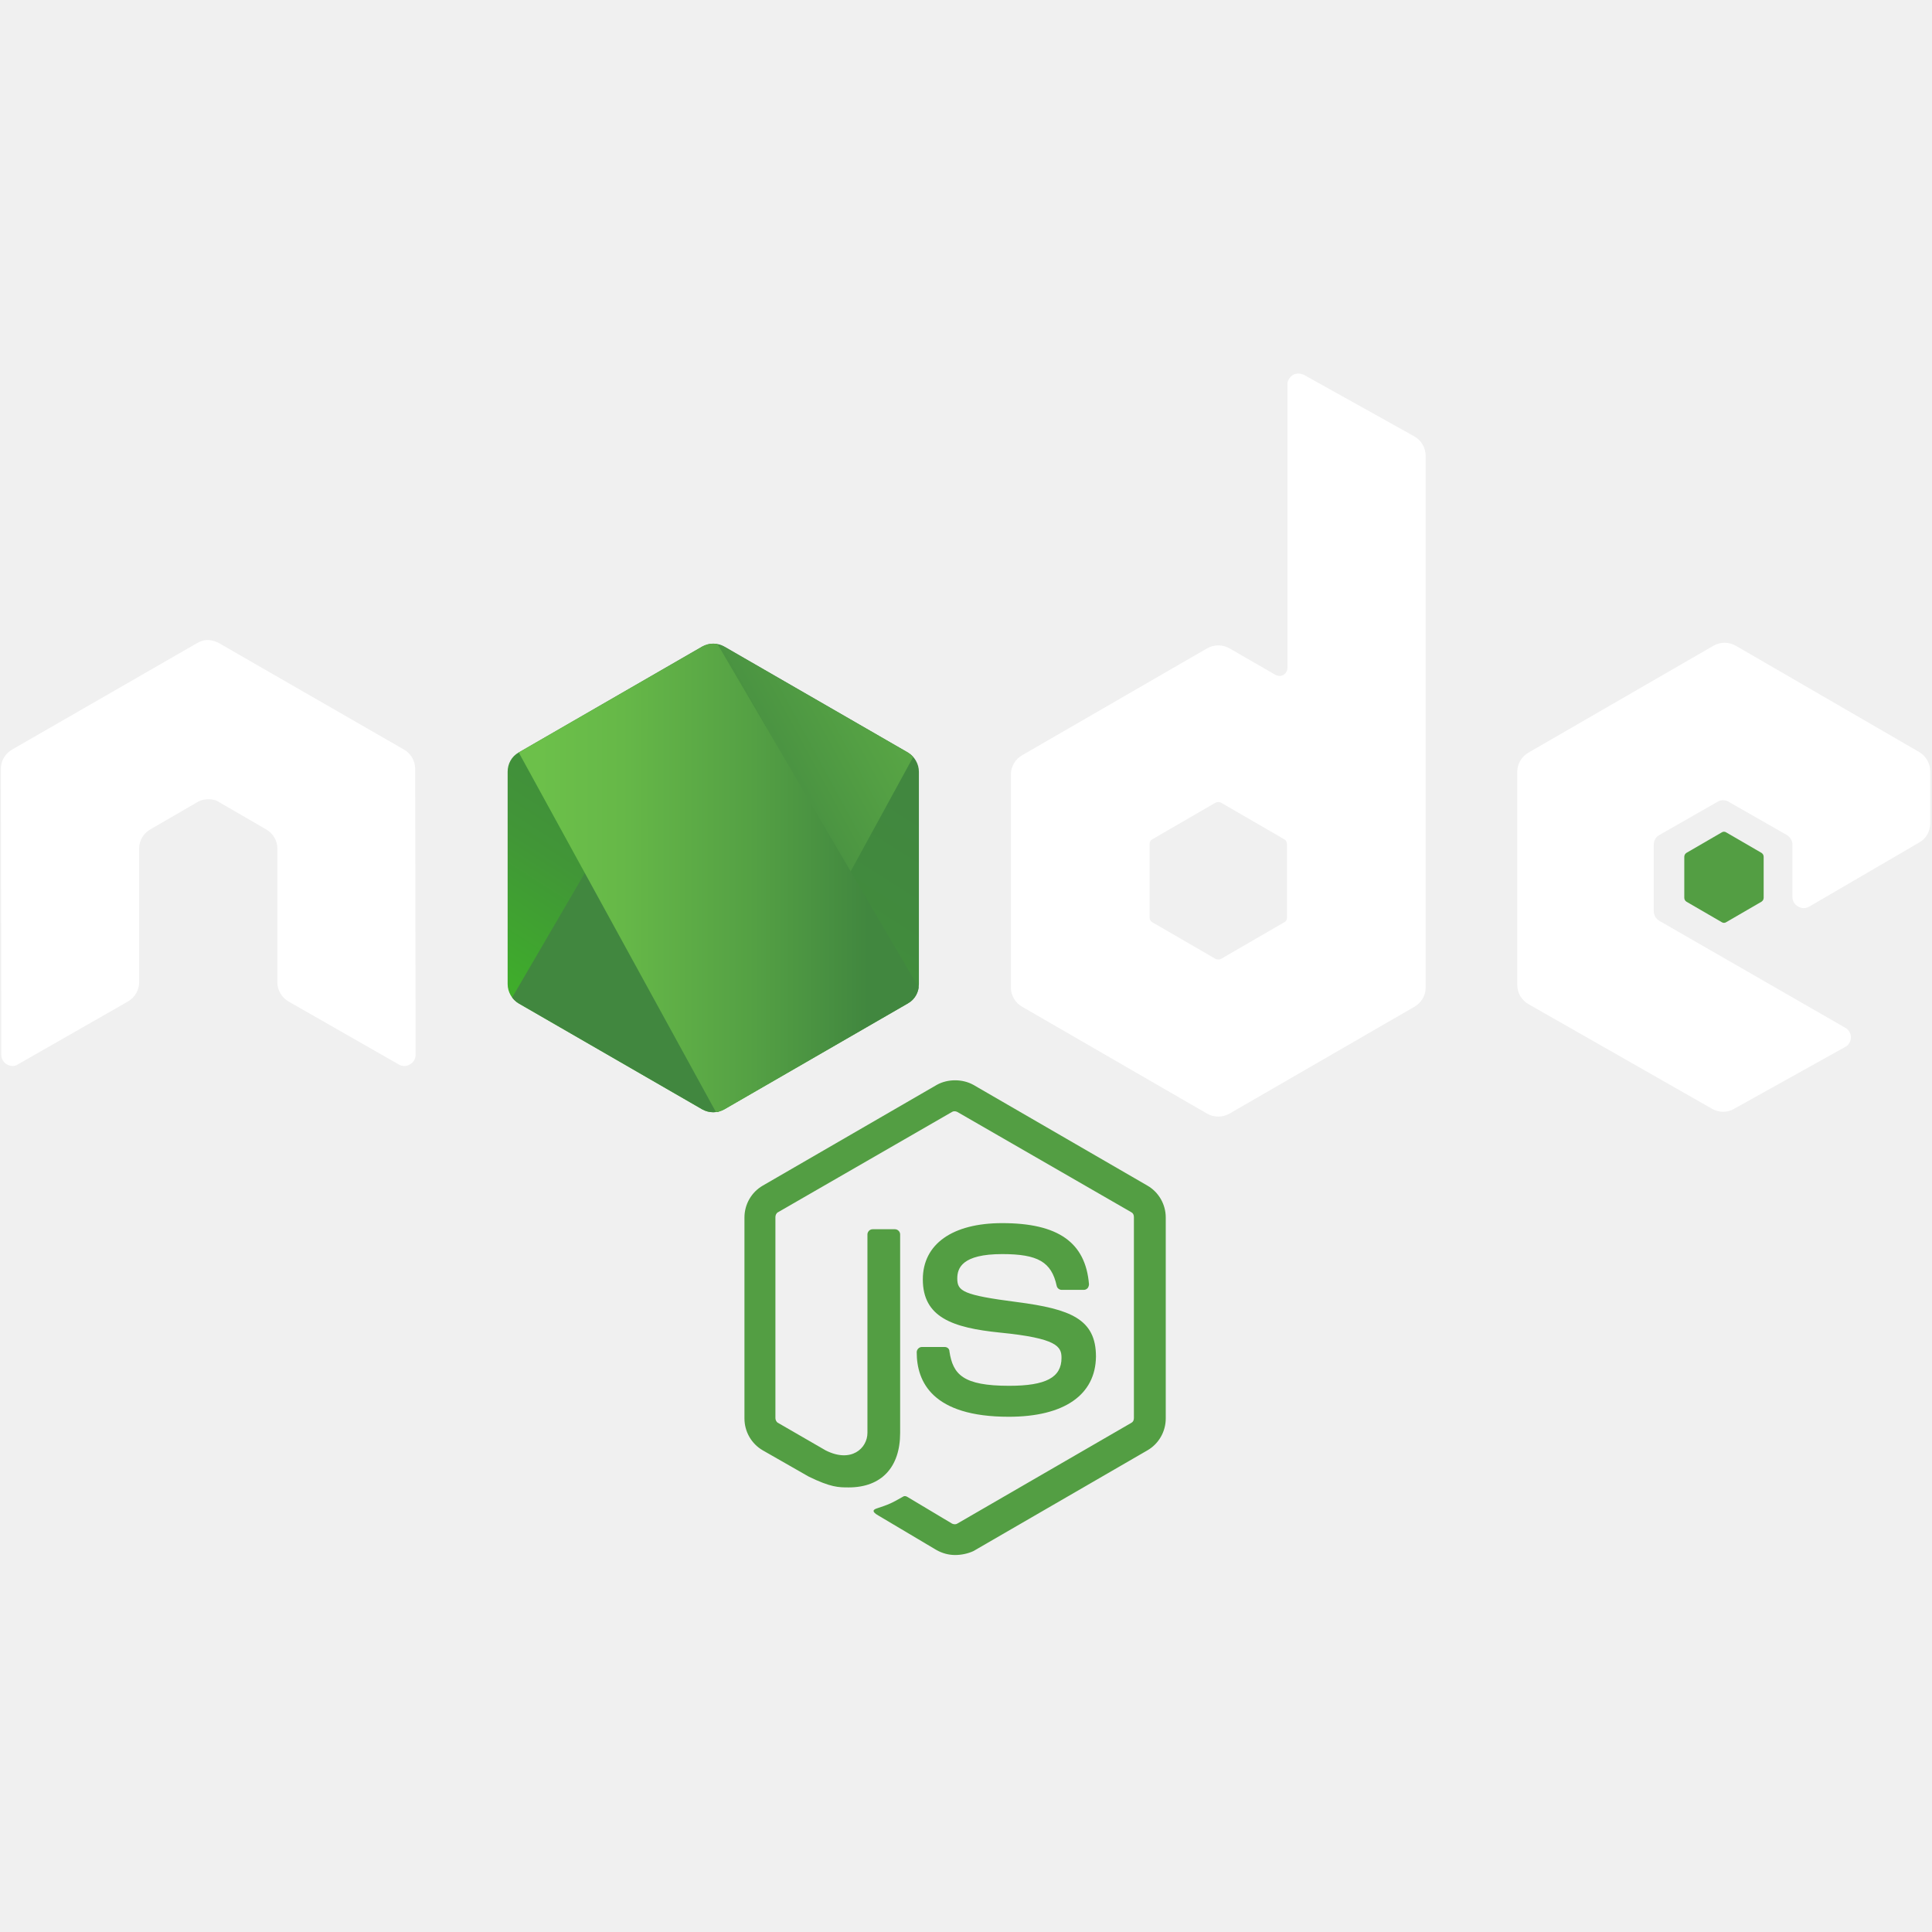
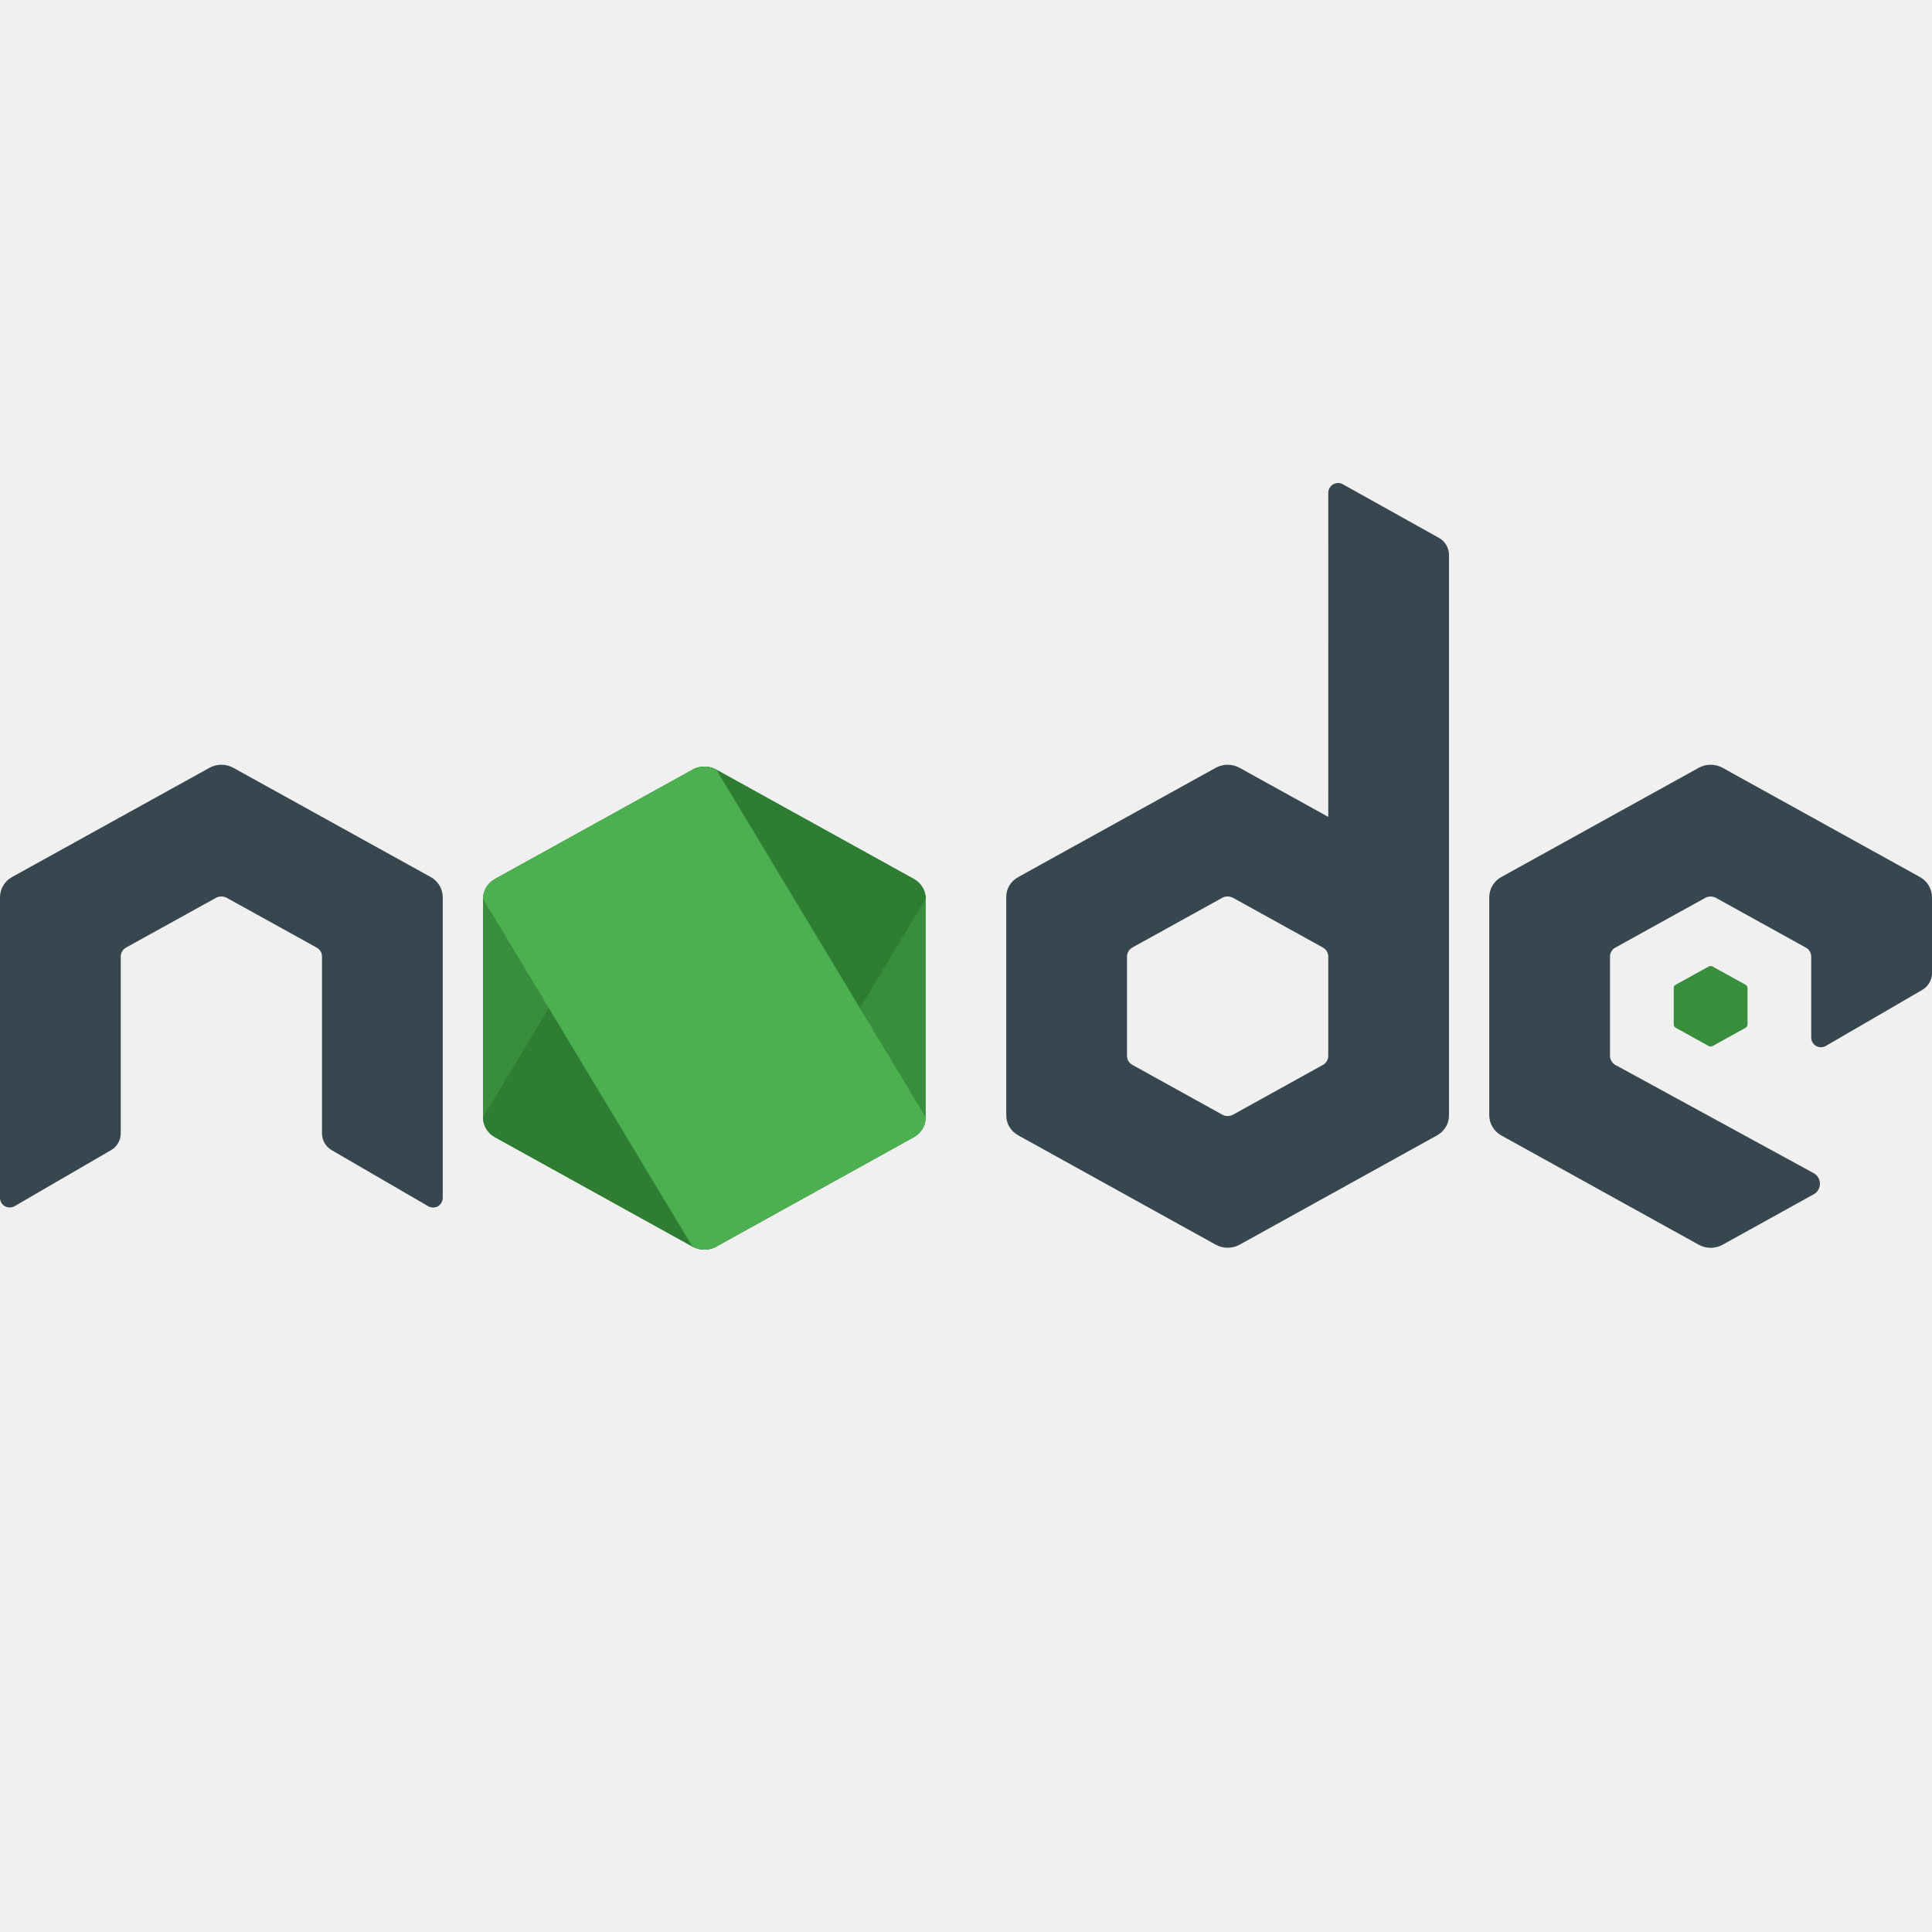
- <svg xmlns="http://www.w3.org/2000/svg" xmlns:xlink="http://www.w3.org/1999/xlink" width="96px" height="96px" viewBox="0 -99 512 512" version="1.1" preserveAspectRatio="xMidYMid">
-   <defs>
-     <linearGradient x1="68.188%" y1="17.487%" x2="27.823%" y2="89.755%" id="linearGradient-1">
-       <stop stop-color="#41873F" offset="0%" />
-       <stop stop-color="#418B3D" offset="32.88%" />
-       <stop stop-color="#419637" offset="63.52%" />
-       <stop stop-color="#3FA92D" offset="93.19%" />
-       <stop stop-color="#3FAE2A" offset="100%" />
-     </linearGradient>
-     <path id="path-2" d="M57.903,1.849 C56.054,0.809 53.858,0.809 52.009,1.849 L3.352,29.934 C1.502,30.974 0.462,32.939 0.462,35.019 L0.462,91.305 C0.462,93.385 1.618,95.35 3.352,96.39 L52.009,124.475 C53.858,125.515 56.054,125.515 57.903,124.475 L106.561,96.39 C108.41,95.35 109.45,93.385 109.45,91.305 L109.45,35.019 C109.45,32.939 108.294,30.974 106.561,29.934 L57.903,1.849 L57.903,1.849 Z" />
-     <linearGradient x1="43.277%" y1="55.169%" x2="159.245%" y2="-18.306%" id="linearGradient-4">
-       <stop stop-color="#41873F" offset="13.76%" />
-       <stop stop-color="#54A044" offset="40.32%" />
-       <stop stop-color="#66B848" offset="71.36%" />
-       <stop stop-color="#6CC04A" offset="90.81%" />
-     </linearGradient>
-     <linearGradient x1="-4413.77%" y1="13.43%" x2="5327.93%" y2="13.43%" id="linearGradient-5">
-       <stop stop-color="#6CC04A" offset="9.192%" />
-       <stop stop-color="#66B848" offset="28.64%" />
-       <stop stop-color="#54A044" offset="59.68%" />
-       <stop stop-color="#41873F" offset="86.24%" />
-     </linearGradient>
-     <linearGradient x1="-4.389%" y1="49.997%" x2="101.499%" y2="49.997%" id="linearGradient-6">
-       <stop stop-color="#6CC04A" offset="9.192%" />
-       <stop stop-color="#66B848" offset="28.64%" />
-       <stop stop-color="#54A044" offset="59.68%" />
-       <stop stop-color="#41873F" offset="86.24%" />
-     </linearGradient>
-     <linearGradient x1="-9713.77%" y1="36.21%" x2="27.93%" y2="36.21%" id="linearGradient-7">
-       <stop stop-color="#6CC04A" offset="9.192%" />
-       <stop stop-color="#66B848" offset="28.64%" />
-       <stop stop-color="#54A044" offset="59.68%" />
-       <stop stop-color="#41873F" offset="86.24%" />
-     </linearGradient>
-     <linearGradient x1="-103.861%" y1="50.275%" x2="100.797%" y2="50.275%" id="linearGradient-8">
-       <stop stop-color="#6CC04A" offset="9.192%" />
-       <stop stop-color="#66B848" offset="28.64%" />
-       <stop stop-color="#54A044" offset="59.68%" />
-       <stop stop-color="#41873F" offset="86.24%" />
-     </linearGradient>
-     <linearGradient x1="130.613%" y1="-211.069%" x2="4.393%" y2="201.605%" id="linearGradient-9">
-       <stop stop-color="#41873F" offset="0%" />
-       <stop stop-color="#418B3D" offset="32.88%" />
-       <stop stop-color="#419637" offset="63.52%" />
-       <stop stop-color="#3FA92D" offset="93.19%" />
-       <stop stop-color="#3FAE2A" offset="100%" />
-     </linearGradient>
-   </defs>
-   <g fill="none">
-     <path d="M253.111,313.094 C251.377,313.094 249.759,312.632 248.256,311.823 L232.885,302.693 C230.573,301.421 231.729,300.959 232.423,300.728 C235.543,299.688 236.121,299.456 239.357,297.607 C239.704,297.376 240.166,297.492 240.513,297.723 L252.302,304.773 C252.764,305.004 253.342,305.004 253.688,304.773 L299.803,278.075 C300.265,277.844 300.497,277.381 300.497,276.804 L300.497,223.523 C300.497,222.945 300.265,222.483 299.803,222.252 L253.688,195.67 C253.226,195.438 252.648,195.438 252.302,195.67 L206.187,222.252 C205.725,222.483 205.493,223.061 205.493,223.523 L205.493,276.804 C205.493,277.266 205.725,277.844 206.187,278.075 L218.785,285.356 C225.604,288.823 229.88,284.778 229.88,280.733 L229.88,228.146 C229.88,227.453 230.458,226.759 231.267,226.759 L237.161,226.759 C237.855,226.759 238.548,227.337 238.548,228.146 L238.548,280.733 C238.548,289.864 233.578,295.18 224.91,295.18 C222.252,295.18 220.172,295.18 214.277,292.291 L202.142,285.356 C199.137,283.623 197.288,280.386 197.288,276.919 L197.288,223.639 C197.288,220.172 199.137,216.935 202.142,215.202 L248.256,188.504 C251.146,186.886 255.075,186.886 257.965,188.504 L304.079,215.202 C307.084,216.935 308.934,220.172 308.934,223.639 L308.934,276.919 C308.934,280.386 307.084,283.623 304.079,285.356 L257.965,312.054 C256.462,312.748 254.729,313.094 253.111,313.094 Z M267.326,276.457 C247.101,276.457 242.94,267.211 242.94,259.352 C242.94,258.658 243.518,257.965 244.327,257.965 L250.337,257.965 C251.03,257.965 251.608,258.427 251.608,259.121 C252.533,265.246 255.191,268.251 267.442,268.251 C277.15,268.251 281.311,266.055 281.311,260.854 C281.311,257.849 280.155,255.653 265.015,254.151 C252.417,252.879 244.558,250.106 244.558,240.051 C244.558,230.689 252.417,225.141 265.593,225.141 C280.386,225.141 287.668,230.227 288.592,241.322 C288.592,241.669 288.477,242.015 288.246,242.362 C288.014,242.593 287.668,242.824 287.321,242.824 L281.311,242.824 C280.733,242.824 280.155,242.362 280.04,241.784 C278.653,235.428 275.07,233.347 265.593,233.347 C254.96,233.347 253.688,237.046 253.688,239.819 C253.688,243.171 255.191,244.211 269.522,246.06 C283.738,247.91 290.442,250.568 290.442,260.507 C290.326,270.678 282.005,276.457 267.326,276.457 Z" fill="#539E43" />
-     <path d="M110.028,104.712 C110.028,102.631 108.872,100.666 107.023,99.626 L58.019,71.426 C57.21,70.963 56.285,70.732 55.361,70.617 L54.898,70.617 C53.974,70.617 53.049,70.963 52.24,71.426 L3.236,99.626 C1.387,100.666 0.231,102.631 0.231,104.712 L0.347,180.529 C0.347,181.569 0.925,182.609 1.849,183.072 C2.774,183.65 3.93,183.65 4.739,183.072 L33.864,166.429 C35.713,165.389 36.869,163.424 36.869,161.344 L36.869,125.862 C36.869,123.781 38.024,121.817 39.874,120.777 L52.24,113.611 C53.165,113.033 54.205,112.802 55.245,112.802 C56.285,112.802 57.326,113.033 58.135,113.611 L70.501,120.777 C72.35,121.817 73.506,123.781 73.506,125.862 L73.506,161.344 C73.506,163.424 74.662,165.389 76.511,166.429 L105.636,183.072 C106.561,183.65 107.716,183.65 108.641,183.072 C109.566,182.609 110.144,181.569 110.144,180.529 L110.028,104.712 L110.028,104.712 Z" fill="#ffffff" />
-     <path d="M345.571,0.347 C344.647,-0.116 343.491,-0.116 342.682,0.347 C341.757,0.925 341.179,1.849 341.179,2.889 L341.179,78.014 C341.179,78.707 340.833,79.4 340.139,79.863 C339.446,80.209 338.752,80.209 338.059,79.863 L325.808,72.813 C323.958,71.772 321.763,71.772 319.913,72.813 L270.909,101.129 C269.06,102.169 267.904,104.134 267.904,106.214 L267.904,162.73 C267.904,164.811 269.06,166.776 270.909,167.816 L319.913,196.132 C321.763,197.172 323.958,197.172 325.808,196.132 L374.812,167.816 C376.661,166.776 377.817,164.811 377.817,162.73 L377.817,21.844 C377.817,19.648 376.661,17.683 374.812,16.643 L345.571,0.347 L345.571,0.347 Z M341.064,144.123 C341.064,144.701 340.833,145.163 340.37,145.394 L323.612,155.102 C323.149,155.334 322.572,155.334 322.109,155.102 L305.351,145.394 C304.888,145.163 304.657,144.585 304.657,144.123 L304.657,124.706 C304.657,124.128 304.888,123.666 305.351,123.435 L322.109,113.726 C322.572,113.495 323.149,113.495 323.612,113.726 L340.37,123.435 C340.833,123.666 341.064,124.244 341.064,124.706 L341.064,144.123 L341.064,144.123 Z" fill="#ffffff" />
-     <g transform="translate(401.0474, 70.50113)">
-       <path d="M107.601,53.743 C109.45,52.702 110.49,50.738 110.49,48.657 L110.49,34.904 C110.49,32.823 109.335,30.859 107.601,29.819 L58.944,1.618 C57.094,0.578 54.898,0.578 53.049,1.618 L4.045,29.934 C2.196,30.974 1.04,32.939 1.04,35.019 L1.04,91.536 C1.04,93.616 2.196,95.581 4.045,96.621 L52.702,124.359 C54.552,125.4 56.748,125.4 58.481,124.359 L87.953,107.948 C88.878,107.485 89.456,106.445 89.456,105.405 C89.456,104.365 88.878,103.325 87.953,102.862 L38.718,74.546 C37.793,73.968 37.215,73.044 37.215,72.004 L37.215,54.321 C37.215,53.28 37.793,52.24 38.718,51.778 L54.089,42.994 C55.014,42.416 56.17,42.416 57.094,42.994 L72.466,51.778 C73.391,52.356 73.968,53.28 73.968,54.321 L73.968,68.19 C73.968,69.23 74.546,70.27 75.471,70.732 C76.395,71.31 77.551,71.31 78.476,70.732 L107.601,53.743 L107.601,53.743 Z" fill="#ffffff" />
-       <path d="M55.245,51.084 C55.592,50.853 56.054,50.853 56.401,51.084 L65.763,56.516 C66.109,56.748 66.34,57.094 66.34,57.557 L66.34,68.421 C66.34,68.883 66.109,69.23 65.763,69.461 L56.401,74.893 C56.054,75.124 55.592,75.124 55.245,74.893 L45.884,69.461 C45.537,69.23 45.306,68.883 45.306,68.421 L45.306,57.557 C45.306,57.094 45.537,56.748 45.884,56.516 L55.245,51.084 L55.245,51.084 Z" fill="#539E43" />
-     </g>
-     <g transform="translate(134.0677, 70.50113)">
-       <mask id="mask-3" fill="white">
-         <use xlink:href="#path-2" />
-       </mask>
-       <use fill="url(#linearGradient-1)" xlink:href="#path-2" />
-       <g mask="url(#mask-3)">
-         <path d="M51.893,1.849 L3.121,29.934 C1.271,30.974 0,32.939 0,35.019 L0,91.305 C0,92.692 0.578,93.963 1.502,95.003 L56.285,1.156 C54.898,0.925 53.28,1.04 51.893,1.849 L51.893,1.849 Z" />
-         <path d="M56.632,125.053 C57.094,124.937 57.557,124.706 58.019,124.475 L106.792,96.39 C108.641,95.35 109.797,93.385 109.797,91.305 L109.797,35.019 C109.797,33.517 109.103,32.014 108.063,30.974 L56.632,125.053 L56.632,125.053 Z" />
-         <path d="M106.676,29.934 L57.788,1.849 C57.326,1.618 56.748,1.387 56.285,1.271 L1.502,95.119 C1.965,95.697 2.543,96.159 3.121,96.506 L52.009,124.591 C53.396,125.4 55.014,125.631 56.516,125.168 L107.948,31.09 C107.601,30.628 107.139,30.281 106.676,29.934 L106.676,29.934 Z" fill="url(#linearGradient-4)" />
-       </g>
-       <g mask="url(#mask-3)">
-         <g transform="translate(0, -9.24605)">
-           <path d="M109.797,100.551 L109.797,44.265 C109.797,42.185 108.526,40.22 106.676,39.18 L57.788,11.095 C57.21,10.749 56.632,10.517 55.939,10.402 L109.45,101.822 C109.681,101.475 109.797,101.013 109.797,100.551 L109.797,100.551 Z" fill="none" />
-           <path d="M3.121,39.18 C1.271,40.22 0,42.185 0,44.265 L0,100.551 C0,102.631 1.387,104.596 3.121,105.636 L52.009,133.721 C53.165,134.414 54.436,134.646 55.823,134.414 L3.467,39.065 L3.121,39.18 L3.121,39.18 Z" fill="none" />
-           <path fill="url(#linearGradient-5)" fill-rule="evenodd" d="M50.391,0.809 L49.698,1.156 L50.622,1.156 L50.391,0.809 Z" />
-           <path d="M106.792,105.636 C108.179,104.827 109.219,103.44 109.681,101.938 L56.054,10.402 C54.667,10.171 53.165,10.286 51.893,11.095 L3.352,39.065 L55.707,134.53 C56.401,134.414 57.21,134.183 57.903,133.837 L106.792,105.636 L106.792,105.636 Z" fill="url(#linearGradient-6)" fill-rule="evenodd" />
-           <path fill="url(#linearGradient-7)" fill-rule="evenodd" d="M111.299,104.712 L110.953,104.134 L110.953,104.943 L111.299,104.712 Z" />
-           <path d="M106.792,105.636 L58.019,133.721 C57.326,134.068 56.632,134.299 55.823,134.414 L56.748,136.148 L110.837,104.827 L110.837,104.134 L109.45,101.822 C109.219,103.44 108.179,104.827 106.792,105.636 L106.792,105.636 Z" fill="url(#linearGradient-8)" fill-rule="evenodd" />
-           <path d="M106.792,105.636 L58.019,133.721 C57.326,134.068 56.632,134.299 55.823,134.414 L56.748,136.148 L110.837,104.827 L110.837,104.134 L109.45,101.822 C109.219,103.44 108.179,104.827 106.792,105.636 L106.792,105.636 Z" fill="url(#linearGradient-9)" fill-rule="evenodd" />
-         </g>
-       </g>
-     </g>
-   </g>
+ <svg xmlns="http://www.w3.org/2000/svg" viewBox="0 0 48 48" width="96px" height="96px">
+   <path fill="#388e3c" d="M17.204 19.122l-4.907 2.715C12.113 21.938 12 22.126 12 22.329v5.433c0 .203.113.39.297.492l4.908 2.717c.183.101.41.101.593 0l4.907-2.717C22.887 28.152 23 27.965 23 27.762v-5.433c0-.203-.113-.39-.297-.492l-4.906-2.715c-.092-.051-.195-.076-.297-.076-.103 0-.205.025-.297.076M42.451 24.013l-.818.452c-.031.017-.049.048-.049.082v.906c0 .034.019.065.049.082l.818.453c.031.017.068.017.099 0l.818-.453c.03-.017.049-.048.049-.082v-.906c0-.034-.019-.065-.05-.082l-.818-.452C42.534 24.004 42.517 24 42.5 24S42.466 24.004 42.451 24.013" />
+   <path fill="#37474f" d="M35.751,13.364l-2.389-1.333c-0.075-0.042-0.167-0.041-0.241,0.003 c-0.074,0.044-0.12,0.123-0.12,0.209L33,20.295l-2.203-1.219C30.705,19.025,30.602,19,30.5,19c-0.102,0-0.205,0.025-0.297,0.076 h0.001l-4.907,2.715C25.113,21.892,25,22.08,25,22.282v5.433c0,0.203,0.113,0.39,0.297,0.492l4.908,2.717 c0.183,0.101,0.41,0.101,0.593,0l4.907-2.717C35.887,28.106,36,27.918,36,27.715V13.788C36,13.612,35.904,13.45,35.751,13.364z M32.866,26.458l-2.23,1.235c-0.083,0.046-0.186,0.046-0.269,0l-2.231-1.235C28.051,26.412,28,26.326,28,26.234v-2.47 c0-0.092,0.051-0.177,0.135-0.224l2.231-1.234h-0.001c0.042-0.023,0.088-0.034,0.135-0.034c0.047,0,0.093,0.012,0.135,0.034 l2.23,1.234C32.949,23.587,33,23.673,33,23.765v2.47C33,26.326,32.949,26.412,32.866,26.458z" />
+   <path fill="#2e7d32" d="M17.204,19.122L12,27.762c0,0.203,0.113,0.39,0.297,0.492l4.908,2.717 c0.183,0.101,0.41,0.101,0.593,0L23,22.329c0-0.203-0.113-0.39-0.297-0.492l-4.906-2.715c-0.092-0.051-0.195-0.076-0.297-0.076 c-0.103,0-0.205,0.025-0.297,0.076" />
+   <path fill="#4caf50" d="M17.204,19.122l-4.907,2.715C12.113,21.938,12,22.126,12,22.329l5.204,8.642 c0.183,0.101,0.41,0.101,0.593,0l4.907-2.717C22.887,28.152,23,27.965,23,27.762l-5.203-8.64c-0.092-0.051-0.195-0.076-0.297-0.076 c-0.103,0-0.205,0.025-0.297,0.076" />
+   <path fill="#37474f" d="M47.703 21.791l-4.906-2.715C42.705 19.025 42.602 19 42.5 19c-.102 0-.205.025-.297.076h.001l-4.907 2.715C37.114 21.892 37 22.084 37 22.294v5.411c0 .209.114.402.297.503l4.908 2.717c.184.102.409.102.593 0l2.263-1.253c.207-.115.206-.412-.002-.526l-4.924-2.687C40.052 26.412 40 26.325 40 26.231v-2.466c0-.092.05-.177.13-.221l2.235-1.236h-.001c.042-.023.088-.034.135-.034.047 0 .093.012.135.034l2.235 1.237c.08.044.13.129.13.221v2.012c0 .086.046.166.121.209.075.042.167.042.242-.001l2.398-1.393c.148-.086.24-.245.24-.417v-1.88C48 22.085 47.886 21.892 47.703 21.791zM10.703 21.791l-4.906-2.715C5.705 19.025 5.602 19 5.5 19c-.102 0-.205.025-.297.076h.001l-4.907 2.715C.114 21.892 0 22.084 0 22.294v7.465c0 .086.046.166.121.209.075.042.167.042.242-.001l2.398-1.393C2.909 28.488 3 28.329 3 28.157v-4.393c0-.092.05-.177.13-.221l2.235-1.236H5.365c.042-.023.088-.034.135-.034.047 0 .093.012.135.034l2.235 1.237C7.95 23.588 8 23.673 8 23.765v4.393c0 .172.091.331.24.417l2.398 1.393c.075.043.167.043.242.001C10.954 29.925 11 29.845 11 29.759v-7.464C11 22.085 10.886 21.892 10.703 21.791z" />
</svg>
